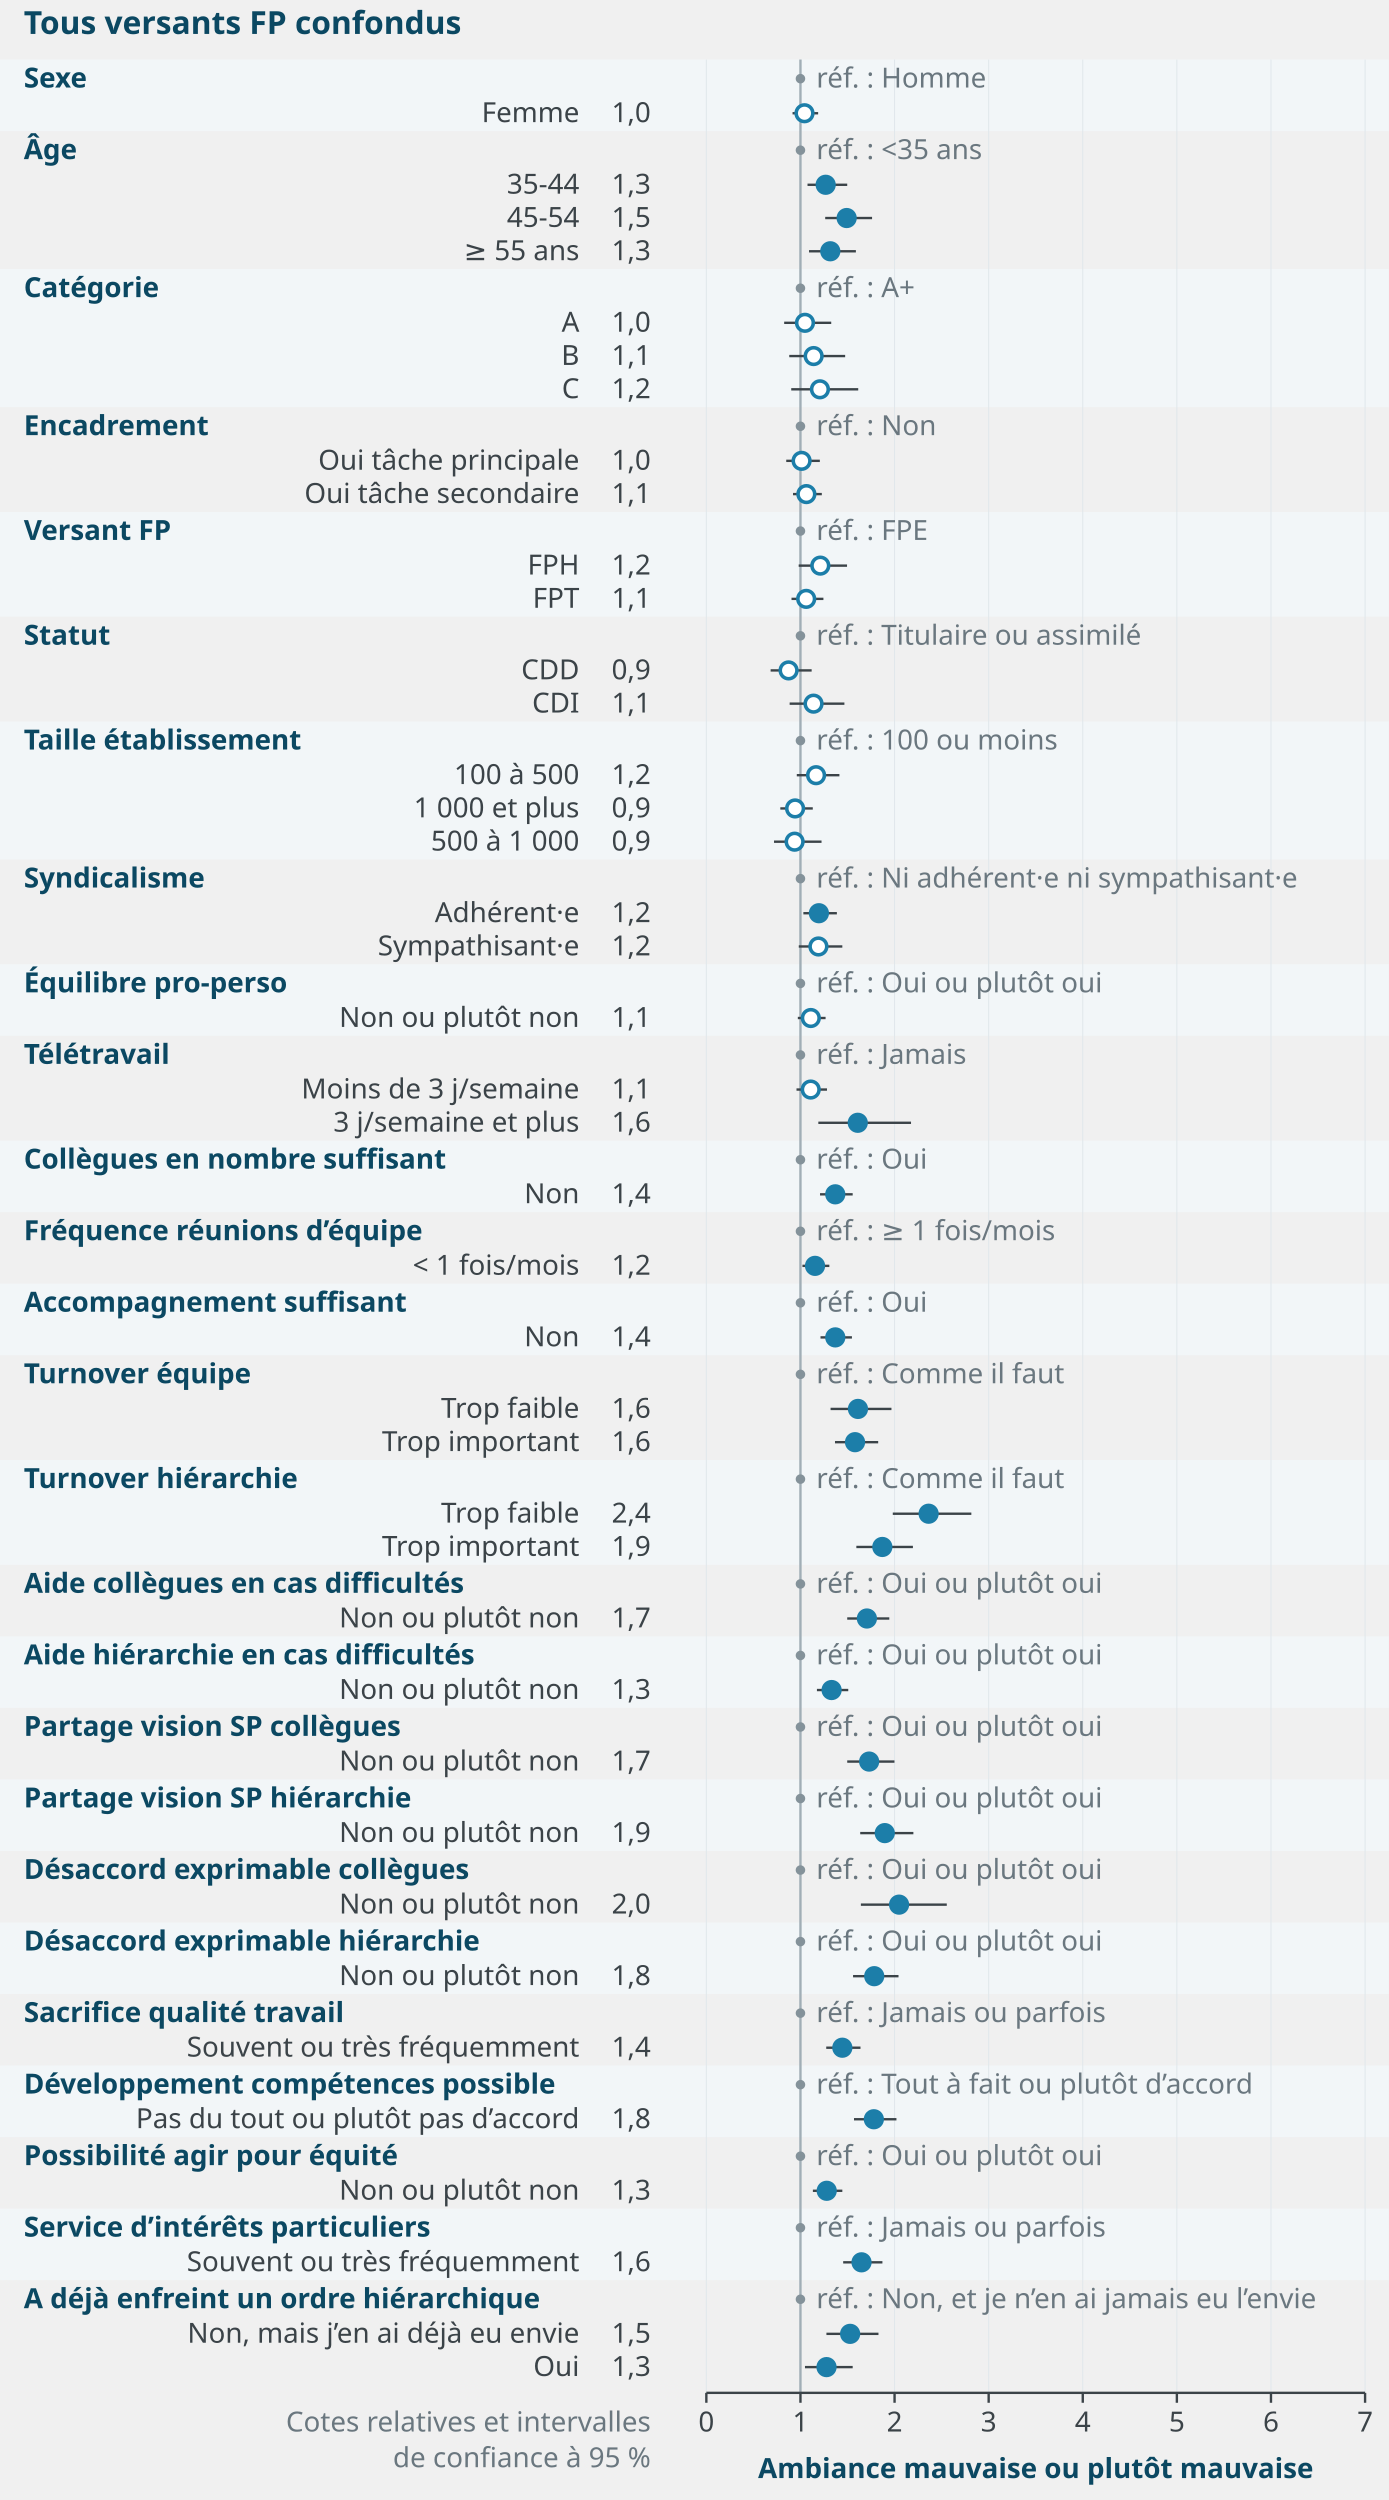
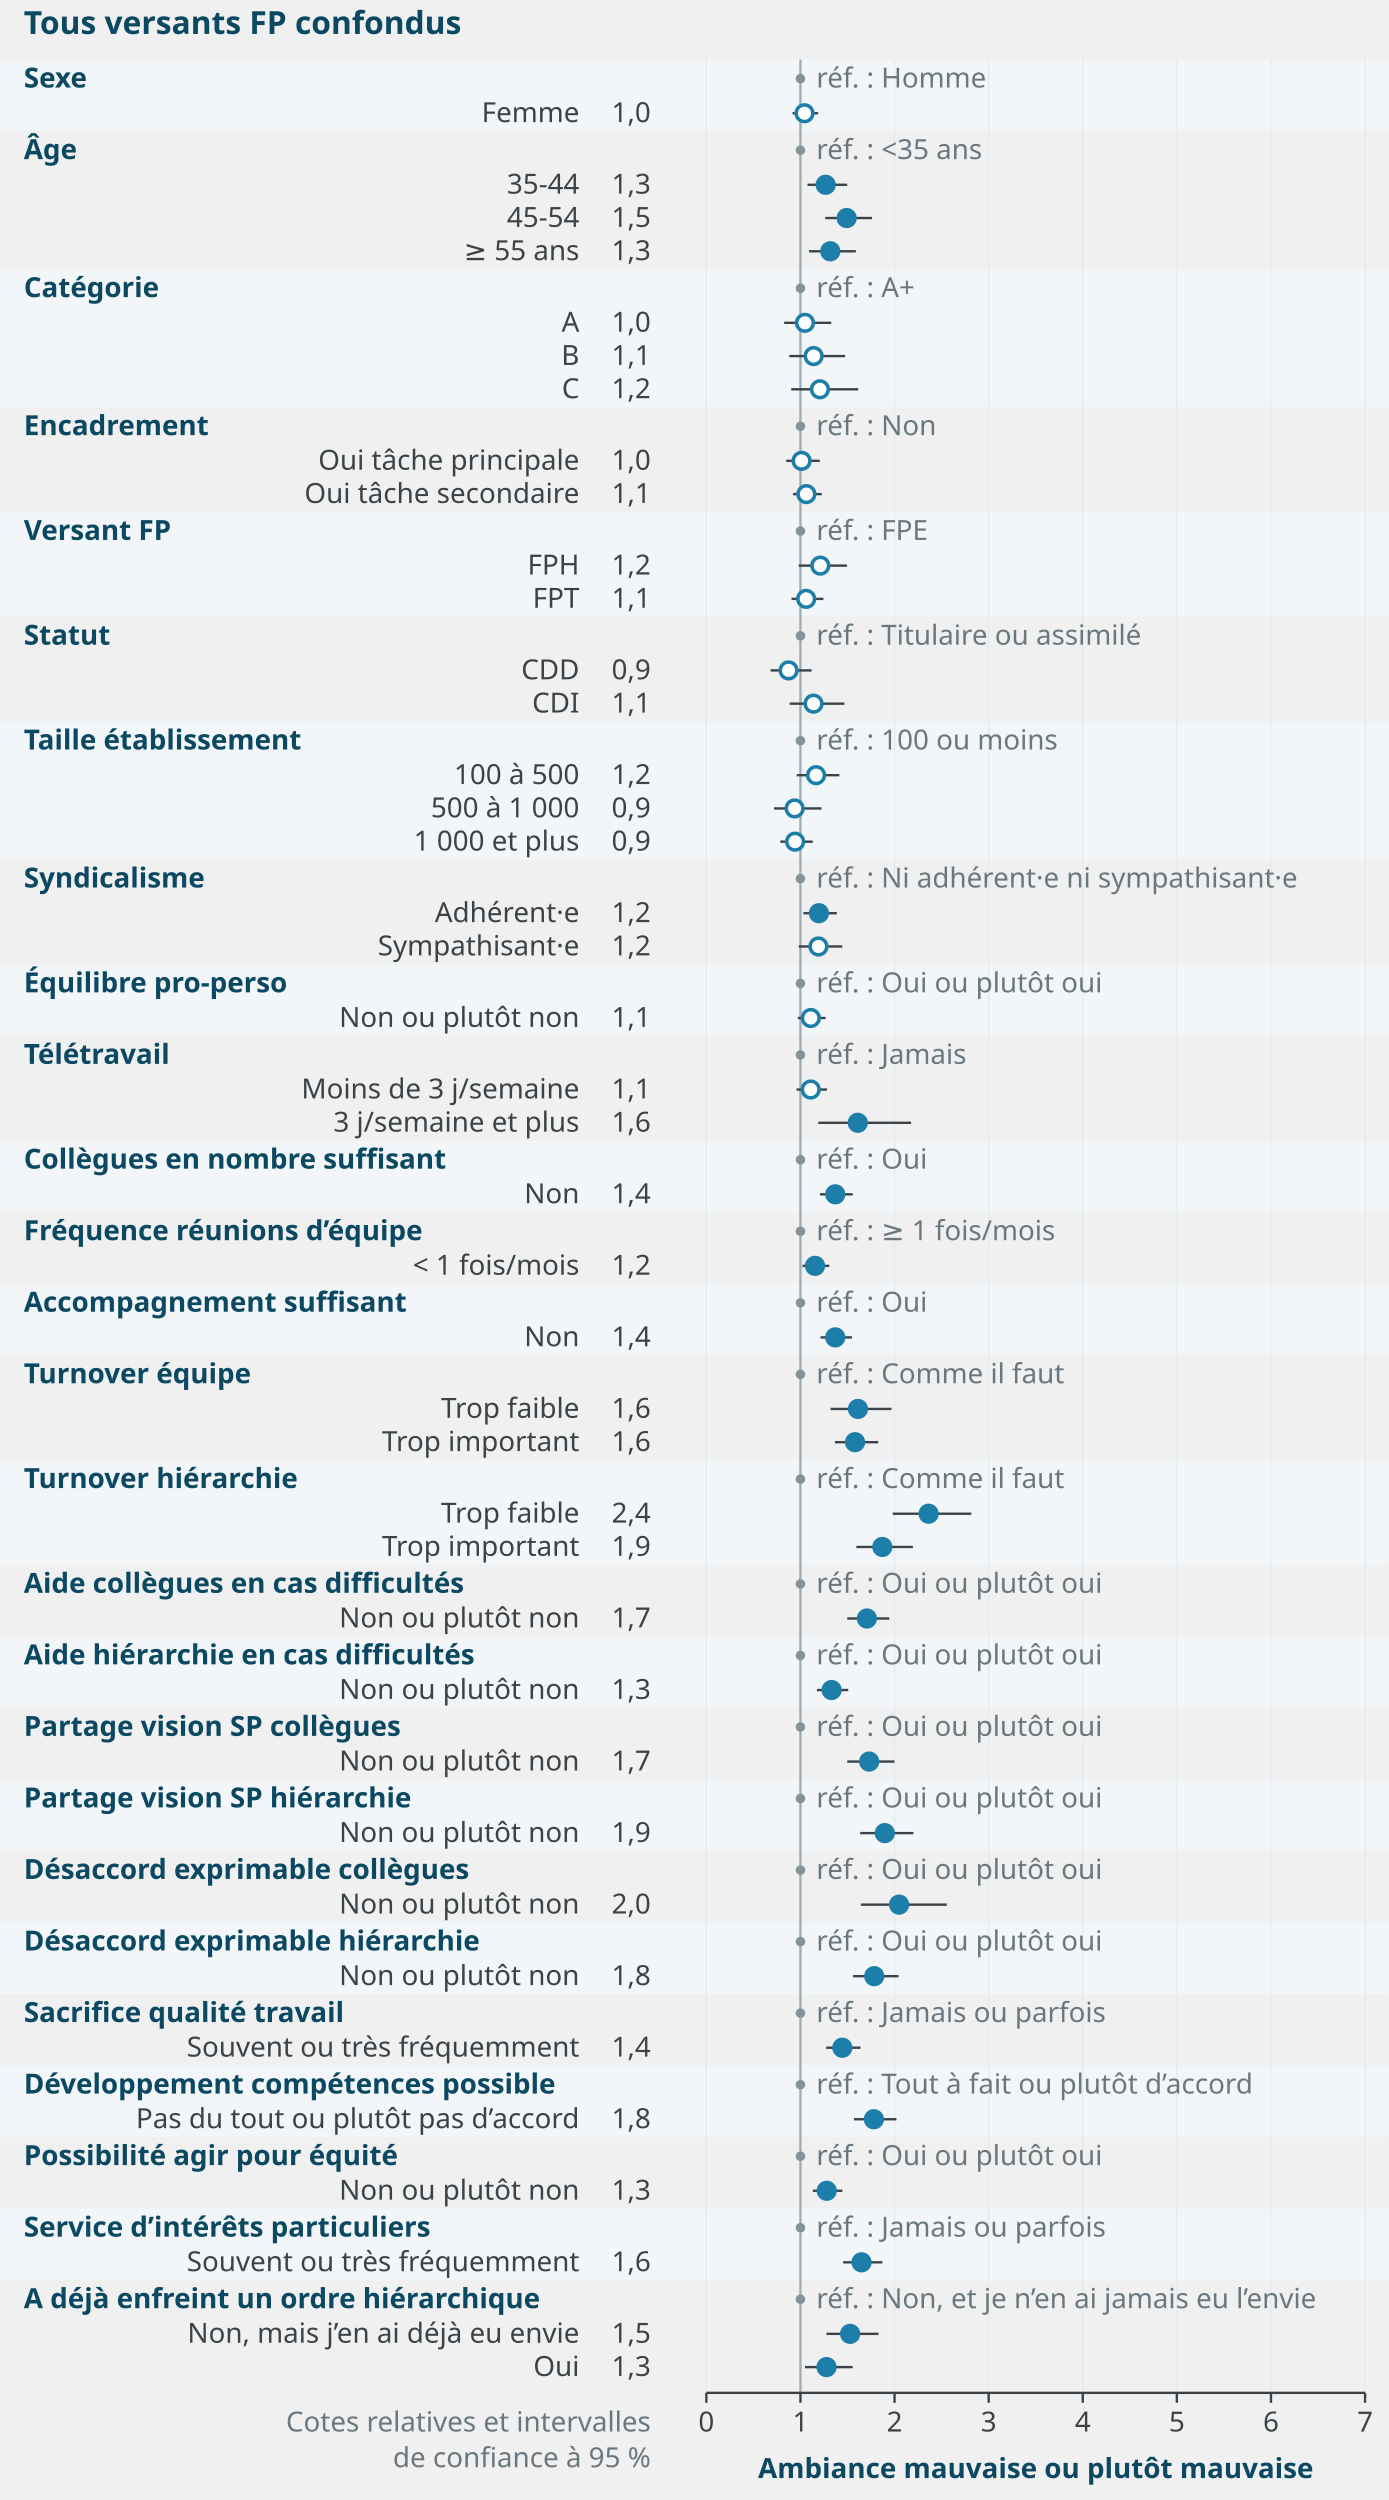
<svg xmlns="http://www.w3.org/2000/svg" fill="currentColor" font-family="system-ui, sans-serif" font-size="10" text-anchor="middle" width="350pt" height="630pt" viewBox="0 0 350 630" style="font-family: Poppins-Regular, Poppins; font-size: 7px; background: none;">
  <g aria-label="rect" fill="#F2F6F8">
    <rect x="0" y="15" width="350" height="18.027" />
    <rect x="0" y="67.811" width="350" height="34.784" />
    <rect x="0" y="129" width="350" height="26.405" />
    <rect x="0" y="181.811" width="350" height="34.784" />
    <rect x="0" y="243" width="350" height="18.027" />
    <rect x="0" y="287.432" width="350" height="18.027" />
    <rect x="0" y="323.486" width="350" height="18.027" />
    <rect x="0" y="367.919" width="350" height="26.405" />
    <rect x="0" y="412.351" width="350" height="18.027" />
    <rect x="0" y="448.405" width="350" height="18.027" />
    <rect x="0" y="484.459" width="350" height="18.027" />
    <rect x="0" y="520.514" width="350" height="18.027" />
    <rect x="0" y="556.568" width="350" height="18.027" />
  </g>
  <g aria-label="rule" stroke="#E0E7EB" stroke-width="0.25">
    <line x1="178" x2="178" y1="15" y2="603" />
    <line x1="225.429" x2="225.429" y1="15" y2="603" />
    <line x1="249.143" x2="249.143" y1="15" y2="603" />
    <line x1="272.857" x2="272.857" y1="15" y2="603" />
    <line x1="296.571" x2="296.571" y1="15" y2="603" />
    <line x1="320.286" x2="320.286" y1="15" y2="603" />
    <line x1="344" x2="344" y1="15" y2="603" />
  </g>
  <g aria-label="rule" stroke="#A1AEB6" stroke-width="0.6">
    <line x1="201.714" x2="201.714" y1="15" y2="603" />
  </g>
  <g aria-label="dot" fill="#84929A">
    <circle cx="201.714" cy="19.824" r="1.2" />
    <circle cx="201.714" cy="37.851" r="1.2" />
    <circle cx="201.714" cy="72.635" r="1.2" />
    <circle cx="201.714" cy="107.419" r="1.2" />
    <circle cx="201.714" cy="133.824" r="1.2" />
    <circle cx="201.714" cy="160.23" r="1.2" />
    <circle cx="201.714" cy="186.635" r="1.2" />
    <circle cx="201.714" cy="221.419" r="1.2" />
    <circle cx="201.714" cy="247.824" r="1.2" />
    <circle cx="201.714" cy="265.851" r="1.2" />
    <circle cx="201.714" cy="292.257" r="1.2" />
    <circle cx="201.714" cy="310.284" r="1.2" />
    <circle cx="201.714" cy="328.311" r="1.2" />
    <circle cx="201.714" cy="346.338" r="1.2" />
    <circle cx="201.714" cy="372.743" r="1.2" />
    <circle cx="201.714" cy="399.149" r="1.2" />
    <circle cx="201.714" cy="417.176" r="1.2" />
    <circle cx="201.714" cy="435.203" r="1.2" />
    <circle cx="201.714" cy="453.23" r="1.2" />
    <circle cx="201.714" cy="471.257" r="1.2" />
    <circle cx="201.714" cy="489.284" r="1.2" />
    <circle cx="201.714" cy="507.311" r="1.2" />
    <circle cx="201.714" cy="525.338" r="1.2" />
    <circle cx="201.714" cy="543.365" r="1.2" />
    <circle cx="201.714" cy="561.392" r="1.2" />
    <circle cx="201.714" cy="579.419" r="1.2" />
  </g>
  <g aria-label="rule" stroke="#3B4348" stroke-width="0.6">
    <line x1="199.722" x2="206.173" y1="28.538" y2="28.538" />
    <line x1="203.493" x2="213.5" y1="46.565" y2="46.565" />
    <line x1="207.951" x2="219.761" y1="54.943" y2="54.943" />
    <line x1="203.872" x2="215.682" y1="63.322" y2="63.322" />
    <line x1="197.612" x2="209.469" y1="81.349" y2="81.349" />
    <line x1="198.892" x2="212.979" y1="89.727" y2="89.727" />
    <line x1="199.39" x2="216.275" y1="98.105" y2="98.105" />
    <line x1="198.133" x2="206.599" y1="116.132" y2="116.132" />
    <line x1="199.841" x2="207.097" y1="124.511" y2="124.511" />
    <line x1="201.264" x2="213.453" y1="142.538" y2="142.538" />
    <line x1="199.461" x2="207.501" y1="150.916" y2="150.916" />
    <line x1="194.197" x2="204.536" y1="168.943" y2="168.943" />
    <line x1="198.987" x2="212.789" y1="177.322" y2="177.322" />
    <line x1="200.789" x2="211.532" y1="195.349" y2="195.349" />
-     <line x1="196.639" x2="204.821" y1="203.727" y2="203.727" />
-     <line x1="195.051" x2="207.026" y1="212.105" y2="212.105" />
+     <line x1="195.051" x2="207.026" y1="203.727" y2="203.727" />
+     <line x1="196.639" x2="204.821" y1="212.105" y2="212.105" />
    <line x1="202.449" x2="210.892" y1="230.132" y2="230.132" />
    <line x1="201.287" x2="212.267" y1="238.511" y2="238.511" />
    <line x1="201.05" x2="208.046" y1="256.538" y2="256.538" />
    <line x1="200.718" x2="208.402" y1="274.565" y2="274.565" />
    <line x1="206.22" x2="229.579" y1="282.943" y2="282.943" />
    <line x1="206.647" x2="214.876" y1="300.97" y2="300.97" />
    <line x1="202.212" x2="208.995" y1="318.997" y2="318.997" />
    <line x1="206.765" x2="214.686" y1="337.024" y2="337.024" />
    <line x1="209.303" x2="224.646" y1="355.051" y2="355.051" />
    <line x1="210.417" x2="221.302" y1="363.43" y2="363.43" />
    <line x1="224.978" x2="244.779" y1="381.457" y2="381.457" />
    <line x1="215.801" x2="230.053" y1="389.835" y2="389.835" />
    <line x1="213.5" x2="224.101" y1="407.862" y2="407.862" />
    <line x1="205.864" x2="213.761" y1="425.889" y2="425.889" />
    <line x1="213.5" x2="225.405" y1="443.916" y2="443.916" />
    <line x1="216.773" x2="230.171" y1="461.943" y2="461.943" />
    <line x1="216.939" x2="238.59" y1="479.97" y2="479.97" />
    <line x1="214.971" x2="226.425" y1="497.997" y2="497.997" />
    <line x1="208.212" x2="216.844" y1="516.024" y2="516.024" />
    <line x1="215.208" x2="225.903" y1="534.051" y2="534.051" />
    <line x1="204.845" x2="212.267" y1="552.078" y2="552.078" />
    <line x1="212.481" x2="222.369" y1="570.105" y2="570.105" />
    <line x1="208.259" x2="221.373" y1="588.132" y2="588.132" />
    <line x1="202.853" x2="214.876" y1="596.511" y2="596.511" />
  </g>
  <g aria-label="dot" stroke="#1C7EA9" stroke-width="0.9">
    <circle cx="202.734" cy="28.538" r="2.1" fill="#FFFFFF" />
    <circle cx="208.07" cy="46.565" r="2.1" fill="#1C7EA9" />
    <circle cx="213.358" cy="54.943" r="2.1" fill="#1C7EA9" />
    <circle cx="209.232" cy="63.322" r="2.1" fill="#1C7EA9" />
    <circle cx="202.853" cy="81.349" r="2.1" fill="#FFFFFF" />
    <circle cx="205.034" cy="89.727" r="2.1" fill="#FFFFFF" />
    <circle cx="206.623" cy="98.105" r="2.1" fill="#FFFFFF" />
    <circle cx="201.999" cy="116.132" r="2.1" fill="#FFFFFF" />
    <circle cx="203.208" cy="124.511" r="2.1" fill="#FFFFFF" />
    <circle cx="206.718" cy="142.538" r="2.1" fill="#FFFFFF" />
    <circle cx="203.161" cy="150.916" r="2.1" fill="#FFFFFF" />
    <circle cx="198.726" cy="168.943" r="2.1" fill="#FFFFFF" />
    <circle cx="205.011" cy="177.322" r="2.1" fill="#FFFFFF" />
    <circle cx="205.651" cy="195.349" r="2.1" fill="#FFFFFF" />
-     <circle cx="200.363" cy="203.727" r="2.1" fill="#FFFFFF" />
-     <circle cx="200.244" cy="212.105" r="2.1" fill="#FFFFFF" />
+     <circle cx="200.244" cy="203.727" r="2.1" fill="#FFFFFF" />
+     <circle cx="200.363" cy="212.105" r="2.1" fill="#FFFFFF" />
    <circle cx="206.362" cy="230.132" r="2.1" fill="#1C7EA9" />
    <circle cx="206.244" cy="238.511" r="2.1" fill="#FFFFFF" />
    <circle cx="204.323" cy="256.538" r="2.1" fill="#FFFFFF" />
    <circle cx="204.299" cy="274.565" r="2.1" fill="#FFFFFF" />
    <circle cx="216.156" cy="282.943" r="2.1" fill="#1C7EA9" />
    <circle cx="210.489" cy="300.97" r="2.1" fill="#1C7EA9" />
    <circle cx="205.39" cy="318.997" r="2.1" fill="#1C7EA9" />
    <circle cx="210.489" cy="337.024" r="2.1" fill="#1C7EA9" />
    <circle cx="216.204" cy="355.051" r="2.1" fill="#1C7EA9" />
    <circle cx="215.469" cy="363.43" r="2.1" fill="#1C7EA9" />
    <circle cx="234.013" cy="381.457" r="2.1" fill="#1C7EA9" />
    <circle cx="222.346" cy="389.835" r="2.1" fill="#1C7EA9" />
    <circle cx="218.457" cy="407.862" r="2.1" fill="#1C7EA9" />
    <circle cx="209.564" cy="425.889" r="2.1" fill="#1C7EA9" />
    <circle cx="219.026" cy="443.916" r="2.1" fill="#1C7EA9" />
    <circle cx="222.962" cy="461.943" r="2.1" fill="#1C7EA9" />
    <circle cx="226.567" cy="479.97" r="2.1" fill="#1C7EA9" />
    <circle cx="220.306" cy="497.997" r="2.1" fill="#1C7EA9" />
    <circle cx="212.267" cy="516.024" r="2.1" fill="#1C7EA9" />
    <circle cx="220.211" cy="534.051" r="2.1" fill="#1C7EA9" />
    <circle cx="208.331" cy="552.078" r="2.1" fill="#1C7EA9" />
    <circle cx="217.105" cy="570.105" r="2.1" fill="#1C7EA9" />
    <circle cx="214.235" cy="588.132" r="2.1" fill="#1C7EA9" />
    <circle cx="208.283" cy="596.511" r="2.1" fill="#1C7EA9" />
  </g>
  <g aria-label="text" fill="#0B4862" text-anchor="start" font-family="Poppins-Bold, Poppins" font-size="7" font-weight="700">
    <text y="0.32em" transform="translate(6,19.82432)">Sexe</text>
    <text y="0.32em" transform="translate(6,37.85135)">Âge</text>
    <text y="0.32em" transform="translate(6,72.63514)">Catégorie</text>
    <text y="0.32em" transform="translate(6,107.4189)">Encadrement</text>
    <text y="0.32em" transform="translate(6,133.8243)">Versant FP</text>
    <text y="0.32em" transform="translate(6,160.2297)">Statut</text>
    <text y="0.32em" transform="translate(6,186.6351)">Taille établissement</text>
    <text y="0.32em" transform="translate(6,221.4189)">Syndicalisme</text>
    <text y="0.32em" transform="translate(6,247.8243)">Équilibre pro-perso</text>
    <text y="0.32em" transform="translate(6,265.8514)">Télétravail</text>
    <text y="0.32em" transform="translate(6,292.2568)">Collègues en nombre suffisant</text>
    <text y="0.32em" transform="translate(6,310.2838)">Fréquence réunions d’équipe</text>
    <text y="0.32em" transform="translate(6,328.3108)">Accompagnement suffisant</text>
    <text y="0.32em" transform="translate(6,346.3378)">Turnover équipe</text>
    <text y="0.32em" transform="translate(6,372.7432)">Turnover hiérarchie</text>
    <text y="0.32em" transform="translate(6,399.1486)">Aide collègues en cas difficultés</text>
    <text y="0.32em" transform="translate(6,417.1757)">Aide hiérarchie en cas difficultés</text>
    <text y="0.32em" transform="translate(6,435.2027)">Partage vision SP collègues</text>
    <text y="0.32em" transform="translate(6,453.2297)">Partage vision SP hiérarchie</text>
    <text y="0.32em" transform="translate(6,471.2568)">Désaccord exprimable collègues</text>
    <text y="0.32em" transform="translate(6,489.2838)">Désaccord exprimable hiérarchie</text>
    <text y="0.32em" transform="translate(6,507.3108)">Sacrifice qualité travail</text>
    <text y="0.32em" transform="translate(6,525.3378)">Développement compétences possible</text>
    <text y="0.32em" transform="translate(6,543.3649)">Possibilité agir pour équité</text>
    <text y="0.32em" transform="translate(6,561.3919)">Service d’intérêts particuliers</text>
    <text y="0.32em" transform="translate(6,579.4189)">A déjà enfreint un ordre hiérarchique</text>
  </g>
  <g aria-label="text" fill="#6A777F" text-anchor="start" font-size="7">
    <text y="0.32em" transform="translate(205.7143,19.82432)">réf. : Homme</text>
    <text y="0.32em" transform="translate(205.7143,37.85135)">réf. : &lt;35 ans</text>
    <text y="0.32em" transform="translate(205.7143,72.63514)">réf. : A+</text>
    <text y="0.32em" transform="translate(205.7143,107.4189)">réf. : Non</text>
    <text y="0.32em" transform="translate(205.7143,133.8243)">réf. : FPE</text>
    <text y="0.32em" transform="translate(205.7143,160.2297)">réf. : Titulaire ou assimilé</text>
    <text y="0.32em" transform="translate(205.7143,186.6351)">réf. : 100 ou moins</text>
    <text y="0.32em" transform="translate(205.7143,221.4189)">réf. : Ni adhérent·e ni sympathisant·e</text>
    <text y="0.32em" transform="translate(205.7143,247.8243)">réf. : Oui ou plutôt oui</text>
    <text y="0.32em" transform="translate(205.7143,265.8514)">réf. : Jamais</text>
    <text y="0.32em" transform="translate(205.7143,292.2568)">réf. : Oui</text>
    <text y="0.32em" transform="translate(205.7143,310.2838)">réf. : ≥ 1 fois/mois</text>
    <text y="0.32em" transform="translate(205.7143,328.3108)">réf. : Oui</text>
    <text y="0.32em" transform="translate(205.7143,346.3378)">réf. : Comme il faut</text>
    <text y="0.32em" transform="translate(205.7143,372.7432)">réf. : Comme il faut</text>
    <text y="0.32em" transform="translate(205.7143,399.1486)">réf. : Oui ou plutôt oui</text>
    <text y="0.32em" transform="translate(205.7143,417.1757)">réf. : Oui ou plutôt oui</text>
    <text y="0.32em" transform="translate(205.7143,435.2027)">réf. : Oui ou plutôt oui</text>
    <text y="0.32em" transform="translate(205.7143,453.2297)">réf. : Oui ou plutôt oui</text>
    <text y="0.32em" transform="translate(205.7143,471.2568)">réf. : Oui ou plutôt oui</text>
    <text y="0.32em" transform="translate(205.7143,489.2838)">réf. : Oui ou plutôt oui</text>
    <text y="0.32em" transform="translate(205.7143,507.3108)">réf. : Jamais ou parfois</text>
    <text y="0.32em" transform="translate(205.7143,525.3378)">réf. : Tout à fait ou plutôt d’accord</text>
    <text y="0.32em" transform="translate(205.7143,543.3649)">réf. : Oui ou plutôt oui</text>
    <text y="0.32em" transform="translate(205.7143,561.3919)">réf. : Jamais ou parfois</text>
    <text y="0.32em" transform="translate(205.7143,579.4189)">réf. : Non, et je n’en ai jamais eu l’envie</text>
  </g>
  <g aria-label="text" fill="#3B4348" text-anchor="end" font-size="7">
    <text y="0.32em" transform="translate(146,28.53784)">Femme</text>
    <text y="0.32em" transform="translate(146,46.56486)">35-44</text>
    <text y="0.32em" transform="translate(146,54.94324)">45-54</text>
    <text y="0.32em" transform="translate(146,63.32162)">≥ 55 ans</text>
    <text y="0.32em" transform="translate(146,81.34865)">A</text>
    <text y="0.32em" transform="translate(146,89.72703)">B</text>
    <text y="0.32em" transform="translate(146,98.10541)">C</text>
    <text y="0.32em" transform="translate(146,116.1324)">Oui tâche principale</text>
    <text y="0.32em" transform="translate(146,124.5108)">Oui tâche secondaire</text>
    <text y="0.32em" transform="translate(146,142.5378)">FPH</text>
    <text y="0.32em" transform="translate(146,150.9162)">FPT</text>
    <text y="0.32em" transform="translate(146,168.9432)">CDD</text>
    <text y="0.32em" transform="translate(146,177.3216)">CDI</text>
    <text y="0.32em" transform="translate(146,195.3486)">100 à 500</text>
-     <text y="0.32em" transform="translate(146,203.727)">1 000 et plus</text>
-     <text y="0.32em" transform="translate(146,212.1054)">500 à 1 000</text>
+     <text y="0.32em" transform="translate(146,203.727)">500 à 1 000</text>
+     <text y="0.32em" transform="translate(146,212.1054)">1 000 et plus</text>
    <text y="0.32em" transform="translate(146,230.1324)">Adhérent·e</text>
    <text y="0.32em" transform="translate(146,238.5108)">Sympathisant·e</text>
    <text y="0.32em" transform="translate(146,256.5378)">Non ou plutôt non</text>
    <text y="0.32em" transform="translate(146,274.5649)">Moins de 3 j/semaine</text>
    <text y="0.32em" transform="translate(146,282.9432)">3 j/semaine et plus</text>
    <text y="0.32em" transform="translate(146,300.9703)">Non</text>
    <text y="0.32em" transform="translate(146,318.9973)">&lt; 1 fois/mois</text>
    <text y="0.32em" transform="translate(146,337.0243)">Non</text>
    <text y="0.32em" transform="translate(146,355.0514)">Trop faible</text>
    <text y="0.32em" transform="translate(146,363.4297)">Trop important</text>
    <text y="0.32em" transform="translate(146,381.4568)">Trop faible</text>
    <text y="0.32em" transform="translate(146,389.8351)">Trop important</text>
    <text y="0.32em" transform="translate(146,407.8622)">Non ou plutôt non</text>
    <text y="0.32em" transform="translate(146,425.8892)">Non ou plutôt non</text>
    <text y="0.32em" transform="translate(146,443.9162)">Non ou plutôt non</text>
    <text y="0.32em" transform="translate(146,461.9432)">Non ou plutôt non</text>
    <text y="0.32em" transform="translate(146,479.9703)">Non ou plutôt non</text>
    <text y="0.32em" transform="translate(146,497.9973)">Non ou plutôt non</text>
    <text y="0.32em" transform="translate(146,516.0243)">Souvent ou très fréquemment</text>
    <text y="0.32em" transform="translate(146,534.0514)">Pas du tout ou plutôt pas d’accord</text>
    <text y="0.32em" transform="translate(146,552.0784)">Non ou plutôt non</text>
    <text y="0.32em" transform="translate(146,570.1054)">Souvent ou très fréquemment</text>
    <text y="0.32em" transform="translate(146,588.1324)">Non, mais j’en ai déjà eu envie</text>
    <text y="0.32em" transform="translate(146,596.5108)">Oui</text>
  </g>
  <g aria-label="text" fill="#3B4348" text-anchor="end" font-size="7">
    <text y="0.32em" transform="translate(164,28.53784)">1,0</text>
    <text y="0.32em" transform="translate(164,46.56486)">1,3</text>
    <text y="0.32em" transform="translate(164,54.94324)">1,5</text>
    <text y="0.32em" transform="translate(164,63.32162)">1,3</text>
    <text y="0.32em" transform="translate(164,81.34865)">1,0</text>
    <text y="0.32em" transform="translate(164,89.72703)">1,1</text>
    <text y="0.32em" transform="translate(164,98.10541)">1,2</text>
    <text y="0.32em" transform="translate(164,116.1324)">1,0</text>
    <text y="0.32em" transform="translate(164,124.5108)">1,1</text>
    <text y="0.32em" transform="translate(164,142.5378)">1,2</text>
    <text y="0.32em" transform="translate(164,150.9162)">1,1</text>
    <text y="0.32em" transform="translate(164,168.9432)">0,9</text>
    <text y="0.32em" transform="translate(164,177.3216)">1,1</text>
    <text y="0.32em" transform="translate(164,195.3486)">1,2</text>
    <text y="0.32em" transform="translate(164,203.727)">0,9</text>
    <text y="0.32em" transform="translate(164,212.1054)">0,9</text>
    <text y="0.32em" transform="translate(164,230.1324)">1,2</text>
    <text y="0.32em" transform="translate(164,238.5108)">1,2</text>
    <text y="0.32em" transform="translate(164,256.5378)">1,1</text>
    <text y="0.32em" transform="translate(164,274.5649)">1,1</text>
    <text y="0.32em" transform="translate(164,282.9432)">1,6</text>
    <text y="0.32em" transform="translate(164,300.9703)">1,4</text>
    <text y="0.32em" transform="translate(164,318.9973)">1,2</text>
    <text y="0.32em" transform="translate(164,337.0243)">1,4</text>
    <text y="0.32em" transform="translate(164,355.0514)">1,6</text>
    <text y="0.32em" transform="translate(164,363.4297)">1,6</text>
    <text y="0.32em" transform="translate(164,381.4568)">2,4</text>
    <text y="0.32em" transform="translate(164,389.8351)">1,9</text>
    <text y="0.32em" transform="translate(164,407.8622)">1,7</text>
    <text y="0.32em" transform="translate(164,425.8892)">1,3</text>
    <text y="0.32em" transform="translate(164,443.9162)">1,7</text>
    <text y="0.32em" transform="translate(164,461.9432)">1,9</text>
    <text y="0.32em" transform="translate(164,479.9703)">2,0</text>
    <text y="0.32em" transform="translate(164,497.9973)">1,8</text>
    <text y="0.32em" transform="translate(164,516.0243)">1,4</text>
    <text y="0.32em" transform="translate(164,534.0514)">1,8</text>
    <text y="0.32em" transform="translate(164,552.0784)">1,3</text>
    <text y="0.32em" transform="translate(164,570.1054)">1,6</text>
    <text y="0.32em" transform="translate(164,588.1324)">1,5</text>
    <text y="0.32em" transform="translate(164,596.5108)">1,3</text>
  </g>
  <g aria-label="text" fill="#0B4862" text-anchor="start" font-family="Poppins-Bold, Poppins" font-size="8" font-weight="700">
    <text y="0.32em" transform="translate(6,6)">Tous versants FP confondus</text>
  </g>
  <g aria-label="rule" stroke="#3B4348" stroke-width="0.6">
    <line x1="178" x2="344" y1="603" y2="603" />
  </g>
  <g aria-label="rule" stroke="#3B4348" stroke-width="0.6">
    <line x1="178" x2="178" y1="603" y2="605.5" />
    <line x1="201.714" x2="201.714" y1="603" y2="605.5" />
    <line x1="225.429" x2="225.429" y1="603" y2="605.5" />
    <line x1="249.143" x2="249.143" y1="603" y2="605.5" />
    <line x1="272.857" x2="272.857" y1="603" y2="605.5" />
    <line x1="296.571" x2="296.571" y1="603" y2="605.5" />
    <line x1="320.286" x2="320.286" y1="603" y2="605.5" />
    <line x1="344" x2="344" y1="603" y2="605.5" />
  </g>
  <g aria-label="text" fill="#3B4348" font-size="7">
    <text y="0.32em" transform="translate(178,610.5)">0</text>
    <text y="0.32em" transform="translate(201.7143,610.5)">1</text>
    <text y="0.32em" transform="translate(225.4286,610.5)">2</text>
    <text y="0.32em" transform="translate(249.1429,610.5)">3</text>
    <text y="0.32em" transform="translate(272.8571,610.5)">4</text>
    <text y="0.32em" transform="translate(296.5714,610.5)">5</text>
    <text y="0.32em" transform="translate(320.2857,610.5)">6</text>
    <text y="0.32em" transform="translate(344,610.5)">7</text>
  </g>
  <g aria-label="text" fill="#6A777F" text-anchor="end" font-size="7">
    <text y="0.32em" transform="translate(164,610.5)">Cotes relatives et intervalles</text>
  </g>
  <g aria-label="text" fill="#6A777F" text-anchor="end" font-size="7">
    <text y="0.32em" transform="translate(164,619.5)">de confiance à 95 %</text>
  </g>
  <g aria-label="text" fill="#0B4862" font-family="Poppins-Bold, Poppins" font-size="7" font-weight="700" transform="translate(0,-3.5)">
    <text y="0.71em" transform="translate(261,623)">Ambiance mauvaise ou plutôt mauvaise</text>
  </g>
</svg>
